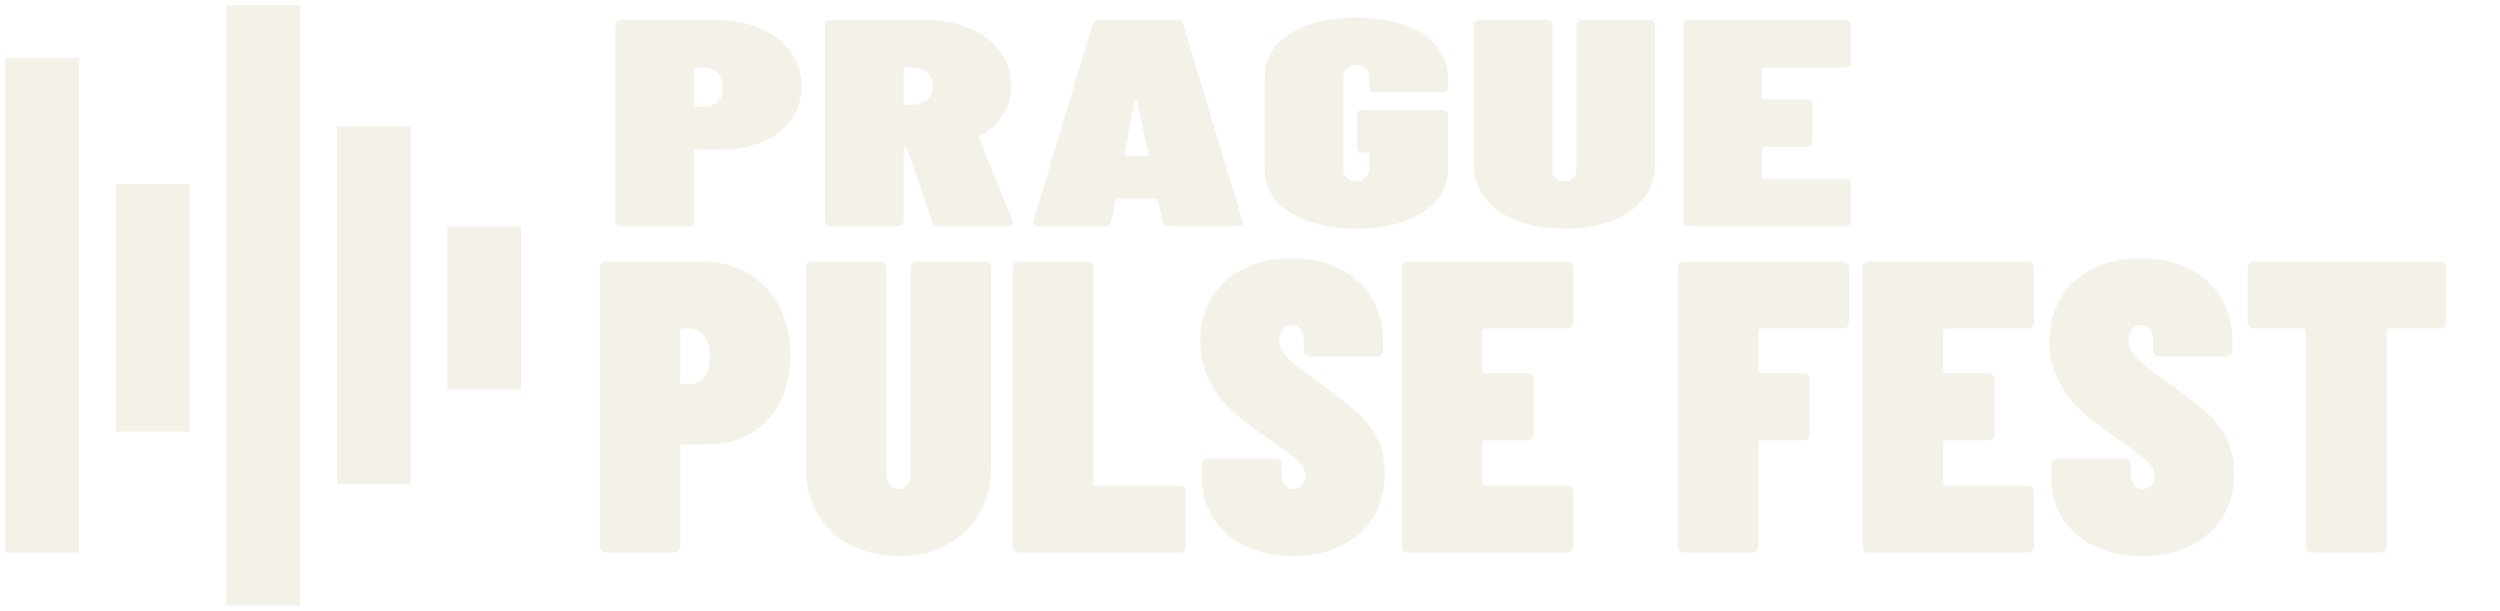
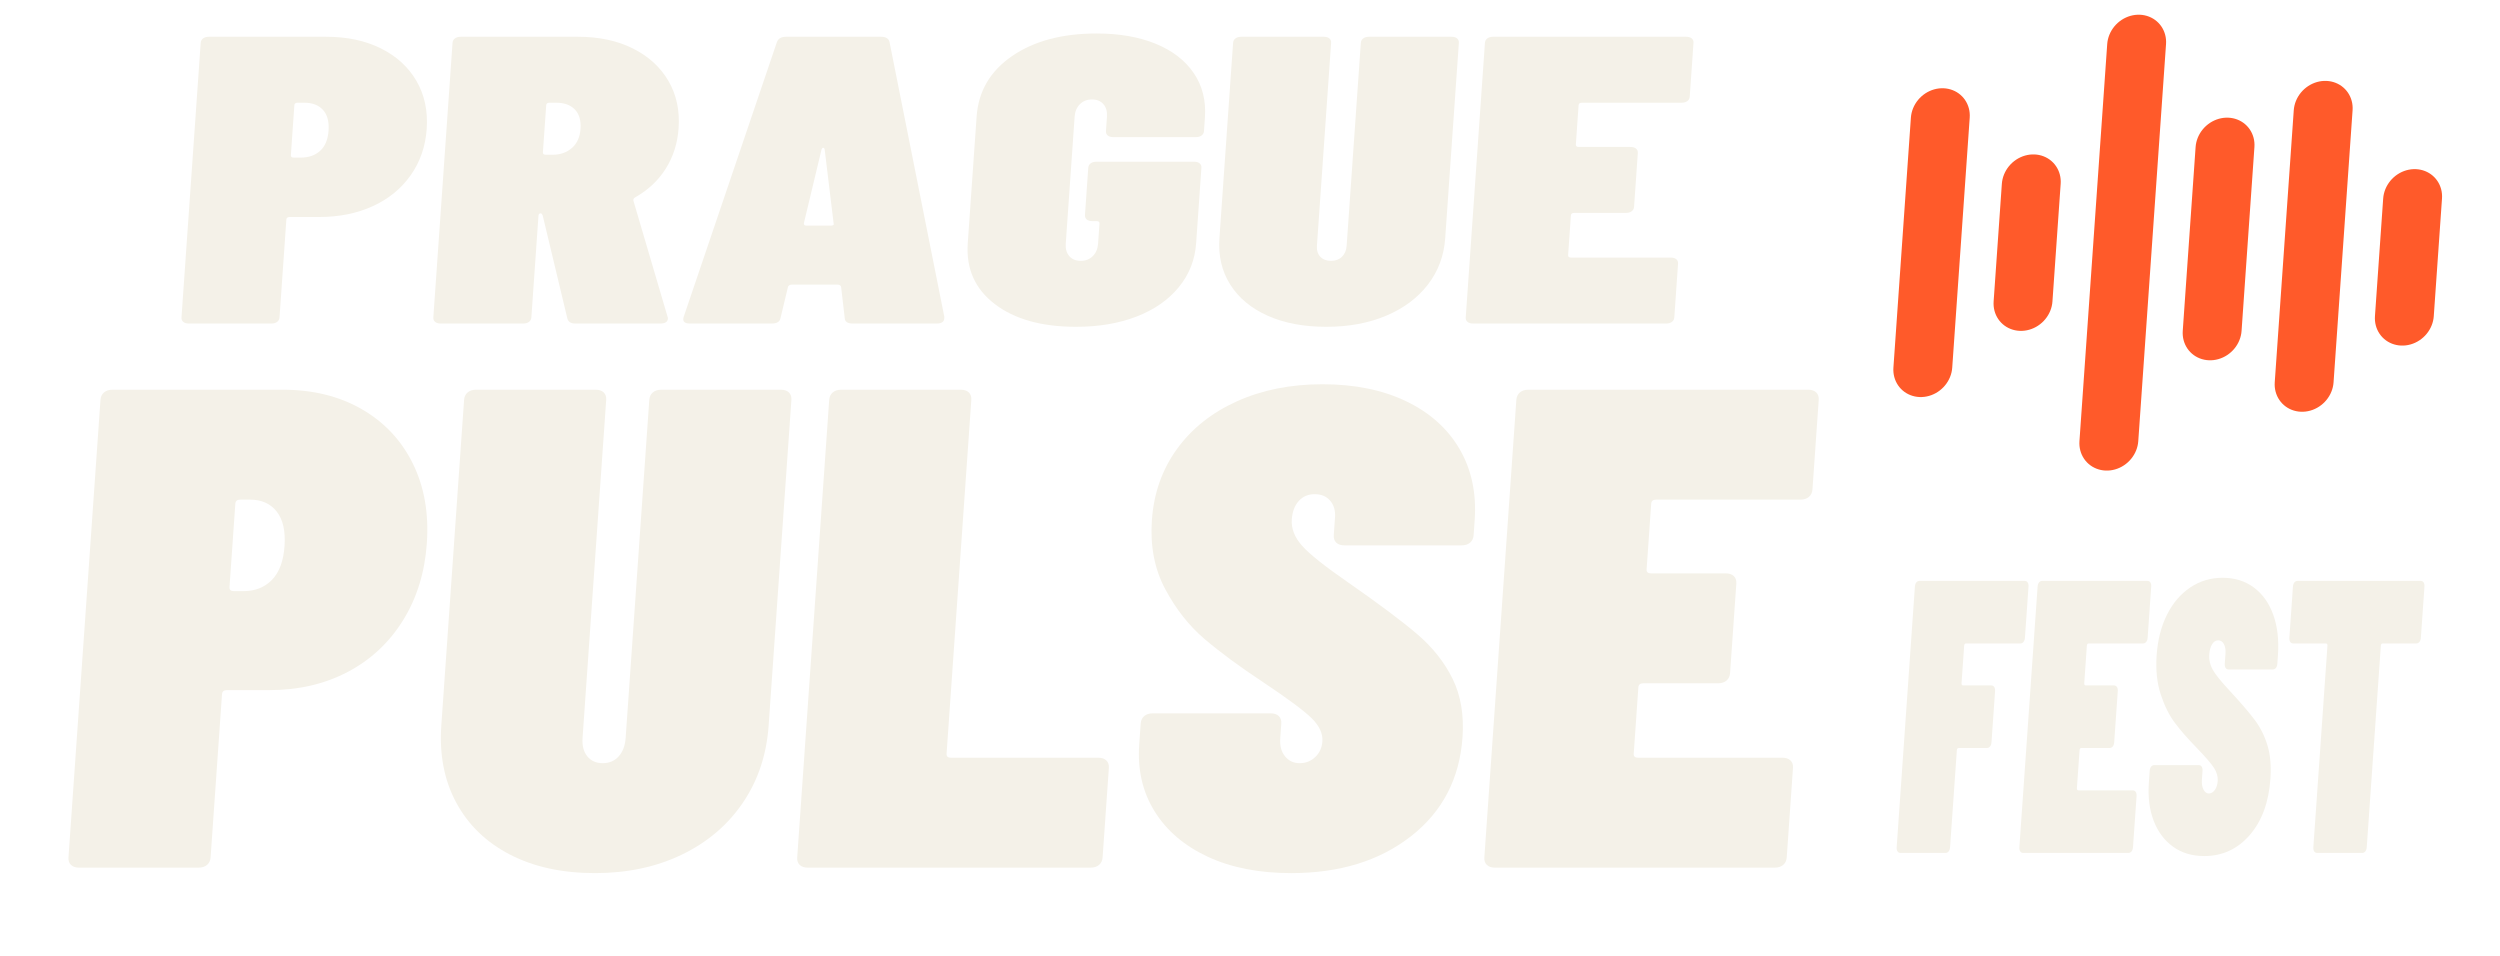
- <svg xmlns="http://www.w3.org/2000/svg" viewBox="0 0 475 116" role="img" aria-labelledby="title">
-   <g fill="#f4f1e8">
-     <path d="M1 11h14v94H1zM22 35h14v47H22zM43 1h14v114H43zM64 24h14v68H64zM85 43h14v31H85z" />
-     <path d="M469 475Q469 411 444.5 362.0Q420 313 376.0 286.5Q332 260 274 260H218Q212 260 212 254V15Q212 8 208.0 4.0Q204 0 197 0H39Q32 0 28.0 4.0Q24 8 24 15V685Q24 692 28.0 696.0Q32 700 39 700H264Q324 700 370.5 671.5Q417 643 443.0 592.0Q469 541 469 475ZM281 471Q281 504 267.5 521.5Q254 539 231 539H218Q212 539 212 533V411Q212 405 218 405H231Q254 405 267.5 421.5Q281 438 281 471Z" transform="translate(115.00 43) scale(0.07952 -0.056)" />
-     <path d="M283 13 222 264Q220 269 218 269Q214 269 214 263V15Q214 8 210.0 4.0Q206 0 199 0H41Q34 0 30.0 4.0Q26 8 26 15V685Q26 692 30.0 696.0Q34 700 41 700H266Q326 700 372.5 671.5Q419 643 445.0 592.5Q471 542 471 477Q471 422 452.0 378.5Q433 335 397 308Q393 305 394 300L475 17Q476 15 476 12Q476 0 462 0H299Q286 0 283 13ZM220 539Q214 539 214 533V418Q214 412 220 412H233Q255 412 269.0 428.5Q283 445 283 475Q283 506 269.5 522.5Q256 539 233 539Z" transform="translate(154.67 43) scale(0.07952 -0.056)" />
-     <path d="M325 14 314 89Q314 91 312.0 93.0Q310 95 307 95H219Q216 95 214.0 93.0Q212 91 212 89L202 14Q201 0 186 0H29Q13 0 16 16L158 687Q161 700 175 700H357Q371 700 374 687L516 16V12Q516 0 502 0H341Q326 0 325 14ZM239 239H286Q293 239 291 245L264 425Q263 429 261.0 429.0Q259 429 258 425L234 245Q234 239 239 239Z" transform="translate(195.05 43) scale(0.07952 -0.056)" />
-     <path d="M20 196V505Q20 598 80.0 653.0Q140 708 239 708Q304 708 353.5 683.0Q403 658 430.5 611.5Q458 565 458 503V470Q458 463 454.0 459.0Q450 455 443 455H285Q278 455 274.0 459.0Q270 463 270 470V505Q270 524 261.5 535.5Q253 547 239 547Q225 547 216.5 535.5Q208 524 208 505V195Q208 176 216.5 164.5Q225 153 239 153Q253 153 261.5 164.5Q270 176 270 195V244Q270 250 264 250H256Q249 250 245.0 254.0Q241 258 241 265V380Q241 387 245.0 391.0Q249 395 256 395H443Q450 395 454.0 391.0Q458 387 458 380V196Q458 135 430.5 88.5Q403 42 353.5 17.0Q304 -8 239 -8Q140 -8 80.0 47.5Q20 103 20 196Z" transform="translate(238.70 43) scale(0.07952 -0.056)" />
-     <path d="M24 208V685Q24 692 28.0 696.0Q32 700 39 700H197Q204 700 208.0 696.0Q212 692 212 685V190Q212 173 220.0 163.0Q228 153 241 153Q254 153 261.5 163.0Q269 173 269 190V685Q269 692 273.0 696.0Q277 700 284 700H442Q449 700 453.0 696.0Q457 692 457 685V208Q457 144 430.0 95.0Q403 46 354.0 19.0Q305 -8 241 -8Q176 -8 127.0 19.0Q78 46 51.0 95.0Q24 144 24 208Z" transform="translate(278.13 43) scale(0.07952 -0.056)" />
-     <path d="M411 539H220Q214 539 214 533V437Q214 431 220 431H319Q326 431 330.0 427.0Q334 423 334 416V285Q334 278 330.0 274.0Q326 270 319 270H220Q214 270 214 264V167Q214 161 220 161H411Q418 161 422.0 157.0Q426 153 426 146V15Q426 8 422.0 4.0Q418 0 411 0H41Q34 0 30.0 4.0Q26 8 26 15V685Q26 692 30.0 696.0Q34 700 41 700H411Q418 700 422.0 696.0Q426 692 426 685V554Q426 547 422.0 543.0Q418 539 411 539Z" transform="translate(317.80 43) scale(0.07952 -0.056)" />
-     <path d="M469 475Q469 411 444.5 362.0Q420 313 376.0 286.5Q332 260 274 260H218Q212 260 212 254V15Q212 8 208.0 4.0Q204 0 197 0H39Q32 0 28.0 4.0Q24 8 24 15V685Q24 692 28.0 696.0Q32 700 39 700H264Q324 700 370.5 671.5Q417 643 443.0 592.0Q469 541 469 475ZM281 471Q281 504 267.5 521.5Q254 539 231 539H218Q212 539 212 533V411Q212 405 218 405H231Q254 405 267.5 421.5Q281 438 281 471Z" transform="translate(112.00 105) scale(0.08137 -0.079)" />
-     <path d="M24 208V685Q24 692 28.0 696.0Q32 700 39 700H197Q204 700 208.0 696.0Q212 692 212 685V190Q212 173 220.0 163.0Q228 153 241 153Q254 153 261.5 163.0Q269 173 269 190V685Q269 692 273.0 696.0Q277 700 284 700H442Q449 700 453.0 696.0Q457 692 457 685V208Q457 144 430.0 95.0Q403 46 354.0 19.0Q305 -8 241 -8Q176 -8 127.0 19.0Q78 46 51.0 95.0Q24 144 24 208Z" transform="translate(151.14 105) scale(0.08137 -0.079)" />
-     <path d="M26 15V685Q26 692 30.0 696.0Q34 700 41 700H199Q206 700 210.0 696.0Q214 692 214 685V167Q214 161 220 161H415Q422 161 426.0 157.0Q430 153 430 146V15Q430 8 426.0 4.0Q422 0 415 0H41Q34 0 30.0 4.0Q26 8 26 15Z" transform="translate(190.28 105) scale(0.08137 -0.079)" />
-     <path d="M22 180V211Q22 218 26.0 222.0Q30 226 37 226H193Q200 226 204.0 222.0Q208 218 208 211V189Q208 173 216.0 163.0Q224 153 236 153Q248 153 256.0 162.0Q264 171 264 185Q264 202 248.0 218.5Q232 235 181 271Q131 306 98.5 335.0Q66 364 42.0 408.0Q18 452 18 509Q18 568 44.5 613.0Q71 658 119.5 683.0Q168 708 231 708Q295 708 343.5 683.0Q392 658 418.5 613.0Q445 568 445 509V487Q445 480 441.0 476.0Q437 472 430 472H275Q268 472 264.0 476.0Q260 480 260 487V513Q260 528 252.0 537.5Q244 547 231 547Q218 547 210.5 537.0Q203 527 203 510Q203 490 219.0 471.5Q235 453 283 418Q347 371 379.5 342.0Q412 313 430.5 276.5Q449 240 449 191Q449 100 390.0 46.0Q331 -8 235 -8Q171 -8 123.0 16.0Q75 40 48.5 82.5Q22 125 22 180Z" transform="translate(226.57 105) scale(0.08137 -0.079)" />
-     <path d="M411 539H220Q214 539 214 533V437Q214 431 220 431H319Q326 431 330.0 427.0Q334 423 334 416V285Q334 278 330.0 274.0Q326 270 319 270H220Q214 270 214 264V167Q214 161 220 161H411Q418 161 422.0 157.0Q426 153 426 146V15Q426 8 422.0 4.0Q418 0 411 0H41Q34 0 30.0 4.0Q26 8 26 15V685Q26 692 30.0 696.0Q34 700 41 700H411Q418 700 422.0 696.0Q426 692 426 685V554Q426 547 422.0 543.0Q418 539 411 539Z" transform="translate(264.24 105) scale(0.08137 -0.079)" />
-     <path d="" transform="translate(300.37 105) scale(0.08137 -0.079)" />
-     <path d="M411 539H220Q214 539 214 533V437Q214 431 220 431H319Q326 431 330.0 427.0Q334 423 334 416V285Q334 278 330.0 274.0Q326 270 319 270H220Q214 270 214 264V15Q214 8 210.0 4.0Q206 0 199 0H41Q34 0 30.0 4.0Q26 8 26 15V685Q26 692 30.0 696.0Q34 700 41 700H411Q418 700 422.0 696.0Q426 692 426 685V554Q426 547 422.0 543.0Q418 539 411 539Z" transform="translate(316.65 105) scale(0.08137 -0.079)" />
-     <path d="M411 539H220Q214 539 214 533V437Q214 431 220 431H319Q326 431 330.0 427.0Q334 423 334 416V285Q334 278 330.0 274.0Q326 270 319 270H220Q214 270 214 264V167Q214 161 220 161H411Q418 161 422.0 157.0Q426 153 426 146V15Q426 8 422.0 4.0Q418 0 411 0H41Q34 0 30.0 4.0Q26 8 26 15V685Q26 692 30.0 696.0Q34 700 41 700H411Q418 700 422.0 696.0Q426 692 426 685V554Q426 547 422.0 543.0Q418 539 411 539Z" transform="translate(351.80 105) scale(0.08137 -0.079)" />
-     <path d="M22 180V211Q22 218 26.0 222.0Q30 226 37 226H193Q200 226 204.0 222.0Q208 218 208 211V189Q208 173 216.0 163.0Q224 153 236 153Q248 153 256.0 162.0Q264 171 264 185Q264 202 248.0 218.5Q232 235 181 271Q131 306 98.5 335.0Q66 364 42.0 408.0Q18 452 18 509Q18 568 44.5 613.0Q71 658 119.5 683.0Q168 708 231 708Q295 708 343.5 683.0Q392 658 418.5 613.0Q445 568 445 509V487Q445 480 441.0 476.0Q437 472 430 472H275Q268 472 264.0 476.0Q260 480 260 487V513Q260 528 252.0 537.5Q244 547 231 547Q218 547 210.5 537.0Q203 527 203 510Q203 490 219.0 471.5Q235 453 283 418Q347 371 379.5 342.0Q412 313 430.5 276.5Q449 240 449 191Q449 100 390.0 46.0Q331 -8 235 -8Q171 -8 123.0 16.0Q75 40 48.5 82.5Q22 125 22 180Z" transform="translate(387.93 105) scale(0.08137 -0.079)" />
-     <path d="M481 685V554Q481 547 477.0 543.0Q473 539 466 539H348Q342 539 342 533V15Q342 8 338.0 4.0Q334 0 327 0H169Q162 0 158.0 4.0Q154 8 154 15V533Q154 539 148 539H33Q26 539 22.0 543.0Q18 547 18 554V685Q18 692 22.0 696.0Q26 700 33 700H466Q473 700 477.0 696.0Q481 692 481 685Z" transform="translate(425.60 105) scale(0.08137 -0.079)" />
+ <svg xmlns="http://www.w3.org/2000/svg" viewBox="0 0 340 130" role="img" aria-labelledby="pulse-logo-title">
+   <g transform="skewX(-4) translate(8 1)">
+     <g fill="#f4f1e8">
+       <path d="M469 475Q469 411 444.5 362.0Q420 313 376.0 286.5Q332 260 274 260H218Q212 260 212 254V15Q212 8 208.0 4.0Q204 0 197 0H39Q32 0 28.0 4.0Q24 8 24 15V685Q24 692 28.0 696.0Q32 700 39 700H264Q324 700 370.5 671.5Q417 643 443.0 592.0Q469 541 469 475ZM281 471Q281 504 267.5 521.5Q254 539 231 539H218Q212 539 212 533V411Q212 405 218 405H231Q254 405 267.5 421.5Q281 438 281 471Z" transform="translate(18.000 43) scale(0.070912 -0.055714)" />
+       <path d="M283 13 222 264Q220 269 218 269Q214 269 214 263V15Q214 8 210.0 4.0Q206 0 199 0H41Q34 0 30.0 4.0Q26 8 26 15V685Q26 692 30.0 696.0Q34 700 41 700H266Q326 700 372.5 671.5Q419 643 445.0 592.5Q471 542 471 477Q471 422 452.0 378.5Q433 335 397 308Q393 305 394 300L475 17Q476 15 476 12Q476 0 462 0H299Q286 0 283 13ZM220 539Q214 539 214 533V418Q214 412 220 412H233Q255 412 269.0 428.5Q283 445 283 475Q283 506 269.5 522.5Q256 539 233 539Z" transform="translate(52.109 43) scale(0.070912 -0.055714)" />
+       <path d="M325 14 314 89Q314 91 312.0 93.0Q310 95 307 95H219Q216 95 214.0 93.0Q212 91 212 89L202 14Q201 0 186 0H29Q13 0 16 16L158 687Q161 700 175 700H357Q371 700 374 687L516 16V12Q516 0 502 0H341Q326 0 325 14ZM239 239H286Q293 239 291 245L264 425Q263 429 261.0 429.0Q259 429 258 425L234 245Q234 239 239 239Z" transform="translate(86.856 43) scale(0.070912 -0.055714)" />
+       <path d="M20 196V505Q20 598 80.0 653.0Q140 708 239 708Q304 708 353.5 683.0Q403 658 430.5 611.5Q458 565 458 503V470Q458 463 454.0 459.0Q450 455 443 455H285Q278 455 274.0 459.0Q270 463 270 470V505Q270 524 261.5 535.5Q253 547 239 547Q225 547 216.5 535.5Q208 524 208 505V195Q208 176 216.5 164.5Q225 153 239 153Q253 153 261.5 164.5Q270 176 270 195V244Q270 250 264 250H256Q249 250 245.0 254.0Q241 258 241 265V380Q241 387 245.0 391.0Q249 395 256 395H443Q450 395 454.0 391.0Q458 387 458 380V196Q458 135 430.5 88.5Q403 42 353.5 17.0Q304 -8 239 -8Q140 -8 80.0 47.5Q20 103 20 196Z" transform="translate(124.510 43) scale(0.070912 -0.055714)" />
+       <path d="M24 208V685Q24 692 28.0 696.0Q32 700 39 700H197Q204 700 208.0 696.0Q212 692 212 685V190Q212 173 220.0 163.0Q228 153 241 153Q254 153 261.5 163.0Q269 173 269 190V685Q269 692 273.0 696.0Q277 700 284 700H442Q449 700 453.0 696.0Q457 692 457 685V208Q457 144 430.0 95.0Q403 46 354.0 19.0Q305 -8 241 -8Q176 -8 127.0 19.0Q78 46 51.0 95.0Q24 144 24 208Z" transform="translate(158.406 43) scale(0.070912 -0.055714)" />
+       <path d="M411 539H220Q214 539 214 533V437Q214 431 220 431H319Q326 431 330.0 427.0Q334 423 334 416V285Q334 278 330.0 274.0Q326 270 319 270H220Q214 270 214 264V167Q214 161 220 161H411Q418 161 422.0 157.0Q426 153 426 146V15Q426 8 422.0 4.0Q418 0 411 0H41Q34 0 30.0 4.0Q26 8 26 15V685Q26 692 30.0 696.0Q34 700 41 700H411Q418 700 422.0 696.0Q426 692 426 685V554Q426 547 422.0 543.0Q418 539 411 539Z" transform="translate(192.515 43) scale(0.070912 -0.055714)" />
+     </g>
+     <g fill="#f4f1e8">
+       <path d="M469 475Q469 411 444.5 362.0Q420 313 376.0 286.5Q332 260 274 260H218Q212 260 212 254V15Q212 8 208.0 4.0Q204 0 197 0H39Q32 0 28.0 4.0Q24 8 24 15V685Q24 692 28.0 696.0Q32 700 39 700H264Q324 700 370.5 671.5Q417 643 443.0 592.0Q469 541 469 475ZM281 471Q281 504 267.5 521.5Q254 539 231 539H218Q212 539 212 533V411Q212 405 218 405H231Q254 405 267.5 421.5Q281 438 281 471Z" transform="translate(7.000 117) scale(0.102808 -0.092857)" />
+       <path d="M24 208V685Q24 692 28.0 696.0Q32 700 39 700H197Q204 700 208.0 696.0Q212 692 212 685V190Q212 173 220.0 163.0Q228 153 241 153Q254 153 261.5 163.0Q269 173 269 190V685Q269 692 273.0 696.0Q277 700 284 700H442Q449 700 453.0 696.0Q457 692 457 685V208Q457 144 430.0 95.0Q403 46 354.0 19.0Q305 -8 241 -8Q176 -8 127.0 19.0Q78 46 51.0 95.0Q24 144 24 208Z" transform="translate(56.451 117) scale(0.102808 -0.092857)" />
+       <path d="M26 15V685Q26 692 30.0 696.0Q34 700 41 700H199Q206 700 210.0 696.0Q214 692 214 685V167Q214 161 220 161H415Q422 161 426.0 157.0Q430 153 430 146V15Q430 8 426.0 4.0Q422 0 415 0H41Q34 0 30.0 4.0Q26 8 26 15Z" transform="translate(105.901 117) scale(0.102808 -0.092857)" />
+       <path d="M22 180V211Q22 218 26.0 222.0Q30 226 37 226H193Q200 226 204.0 222.0Q208 218 208 211V189Q208 173 216.0 163.0Q224 153 236 153Q248 153 256.0 162.0Q264 171 264 185Q264 202 248.0 218.5Q232 235 181 271Q131 306 98.5 335.0Q66 364 42.0 408.0Q18 452 18 509Q18 568 44.5 613.0Q71 658 119.5 683.0Q168 708 231 708Q295 708 343.5 683.0Q392 658 418.5 613.0Q445 568 445 509V487Q445 480 441.0 476.0Q437 472 430 472H275Q268 472 264.0 476.0Q260 480 260 487V513Q260 528 252.0 537.5Q244 547 231 547Q218 547 210.5 537.0Q203 527 203 510Q203 490 219.0 471.5Q235 453 283 418Q347 371 379.5 342.0Q412 313 430.5 276.5Q449 240 449 191Q449 100 390.0 46.0Q331 -8 235 -8Q171 -8 123.0 16.0Q75 40 48.5 82.5Q22 125 22 180Z" transform="translate(151.753 117) scale(0.102808 -0.092857)" />
+       <path d="M411 539H220Q214 539 214 533V437Q214 431 220 431H319Q326 431 330.0 427.0Q334 423 334 416V285Q334 278 330.0 274.0Q326 270 319 270H220Q214 270 214 264V167Q214 161 220 161H411Q418 161 422.0 157.0Q426 153 426 146V15Q426 8 422.0 4.0Q418 0 411 0H41Q34 0 30.0 4.0Q26 8 26 15V685Q26 692 30.0 696.0Q34 700 41 700H411Q418 700 422.0 696.0Q426 692 426 685V554Q426 547 422.0 543.0Q418 539 411 539Z" transform="translate(199.353 117) scale(0.102808 -0.092857)" />
+     </g>
+     <g fill="#f4f1e8">
+       <path d="M411 539H220Q214 539 214 533V437Q214 431 220 431H319Q326 431 330.0 427.0Q334 423 334 416V285Q334 278 330.0 274.0Q326 270 319 270H220Q214 270 214 264V15Q214 8 210.0 4.0Q206 0 199 0H41Q34 0 30.0 4.0Q26 8 26 15V685Q26 692 30.0 696.0Q34 700 41 700H411Q418 700 422.0 696.0Q426 692 426 685V554Q426 547 422.0 543.0Q418 539 411 539Z" transform="translate(257.000 115) scale(0.038629 -0.052857)" />
+       <path d="M411 539H220Q214 539 214 533V437Q214 431 220 431H319Q326 431 330.0 427.0Q334 423 334 416V285Q334 278 330.0 274.0Q326 270 319 270H220Q214 270 214 264V167Q214 161 220 161H411Q418 161 422.0 157.0Q426 153 426 146V15Q426 8 422.0 4.0Q418 0 411 0H41Q34 0 30.0 4.0Q26 8 26 15V685Q26 692 30.0 696.0Q34 700 41 700H411Q418 700 422.0 696.0Q426 692 426 685V554Q426 547 422.0 543.0Q418 539 411 539Z" transform="translate(273.688 115) scale(0.038629 -0.052857)" />
+       <path d="M22 180V211Q22 218 26.0 222.0Q30 226 37 226H193Q200 226 204.0 222.0Q208 218 208 211V189Q208 173 216.0 163.0Q224 153 236 153Q248 153 256.0 162.0Q264 171 264 185Q264 202 248.0 218.5Q232 235 181 271Q131 306 98.5 335.0Q66 364 42.0 408.0Q18 452 18 509Q18 568 44.5 613.0Q71 658 119.5 683.0Q168 708 231 708Q295 708 343.5 683.0Q392 658 418.5 613.0Q445 568 445 509V487Q445 480 441.0 476.0Q437 472 430 472H275Q268 472 264.0 476.0Q260 480 260 487V513Q260 528 252.0 537.5Q244 547 231 547Q218 547 210.5 537.0Q203 527 203 510Q203 490 219.0 471.5Q235 453 283 418Q347 371 379.5 342.0Q412 313 430.5 276.5Q449 240 449 191Q449 100 390.0 46.0Q331 -8 235 -8Q171 -8 123.0 16.0Q75 40 48.5 82.5Q22 125 22 180Z" transform="translate(290.839 115) scale(0.038629 -0.052857)" />
+       <path d="M481 685V554Q481 547 477.0 543.0Q473 539 466 539H348Q342 539 342 533V15Q342 8 338.0 4.0Q334 0 327 0H169Q162 0 158.0 4.0Q154 8 154 15V533Q154 539 148 539H33Q26 539 22.0 543.0Q18 547 18 554V685Q18 692 22.0 696.0Q26 700 33 700H466Q473 700 477.0 696.0Q481 692 481 685Z" transform="translate(308.724 115) scale(0.038629 -0.052857)" />
+     </g>
+     <path d="M257 15v34m13-25v16m13-35v54m13-40v25m13-30v37m13-25v16" stroke="#ff5a2a" stroke-width="8" stroke-linecap="round" />
  </g>
</svg>
